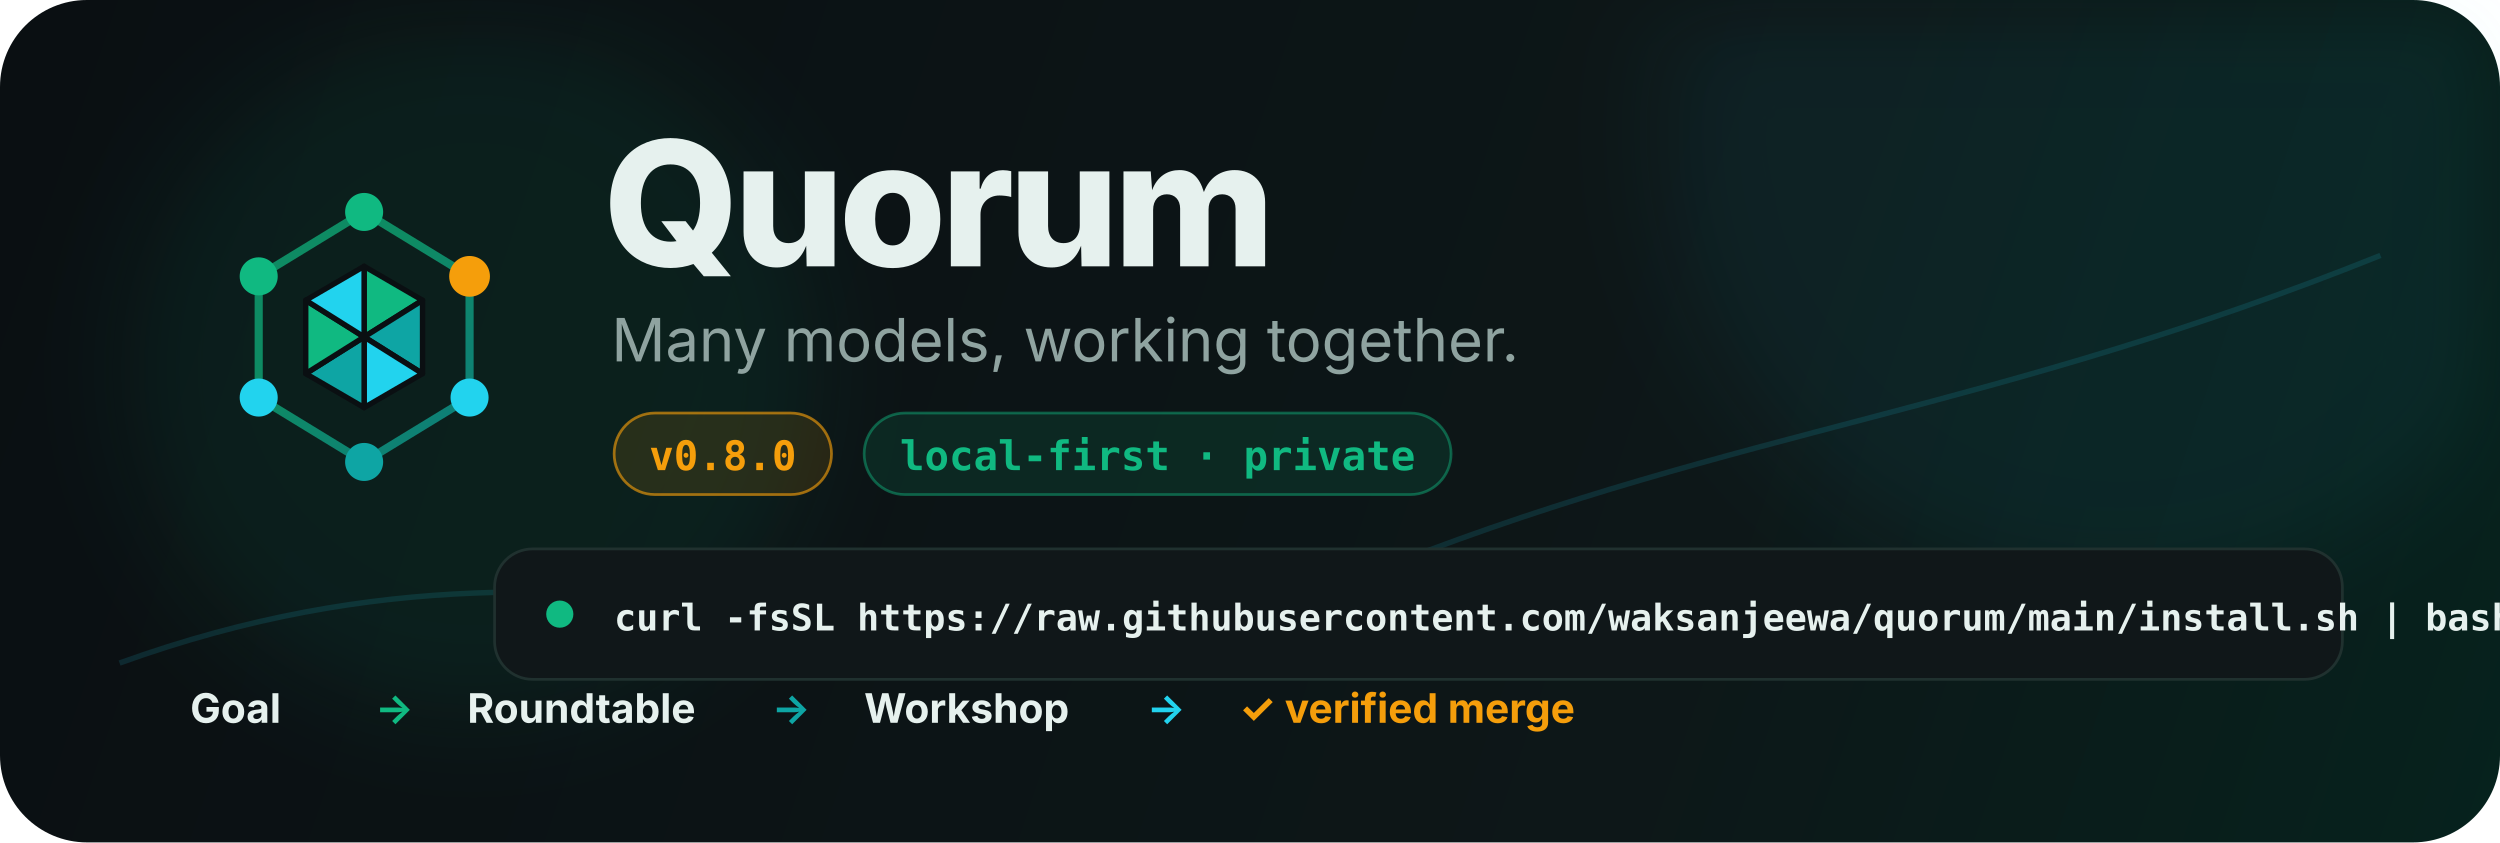
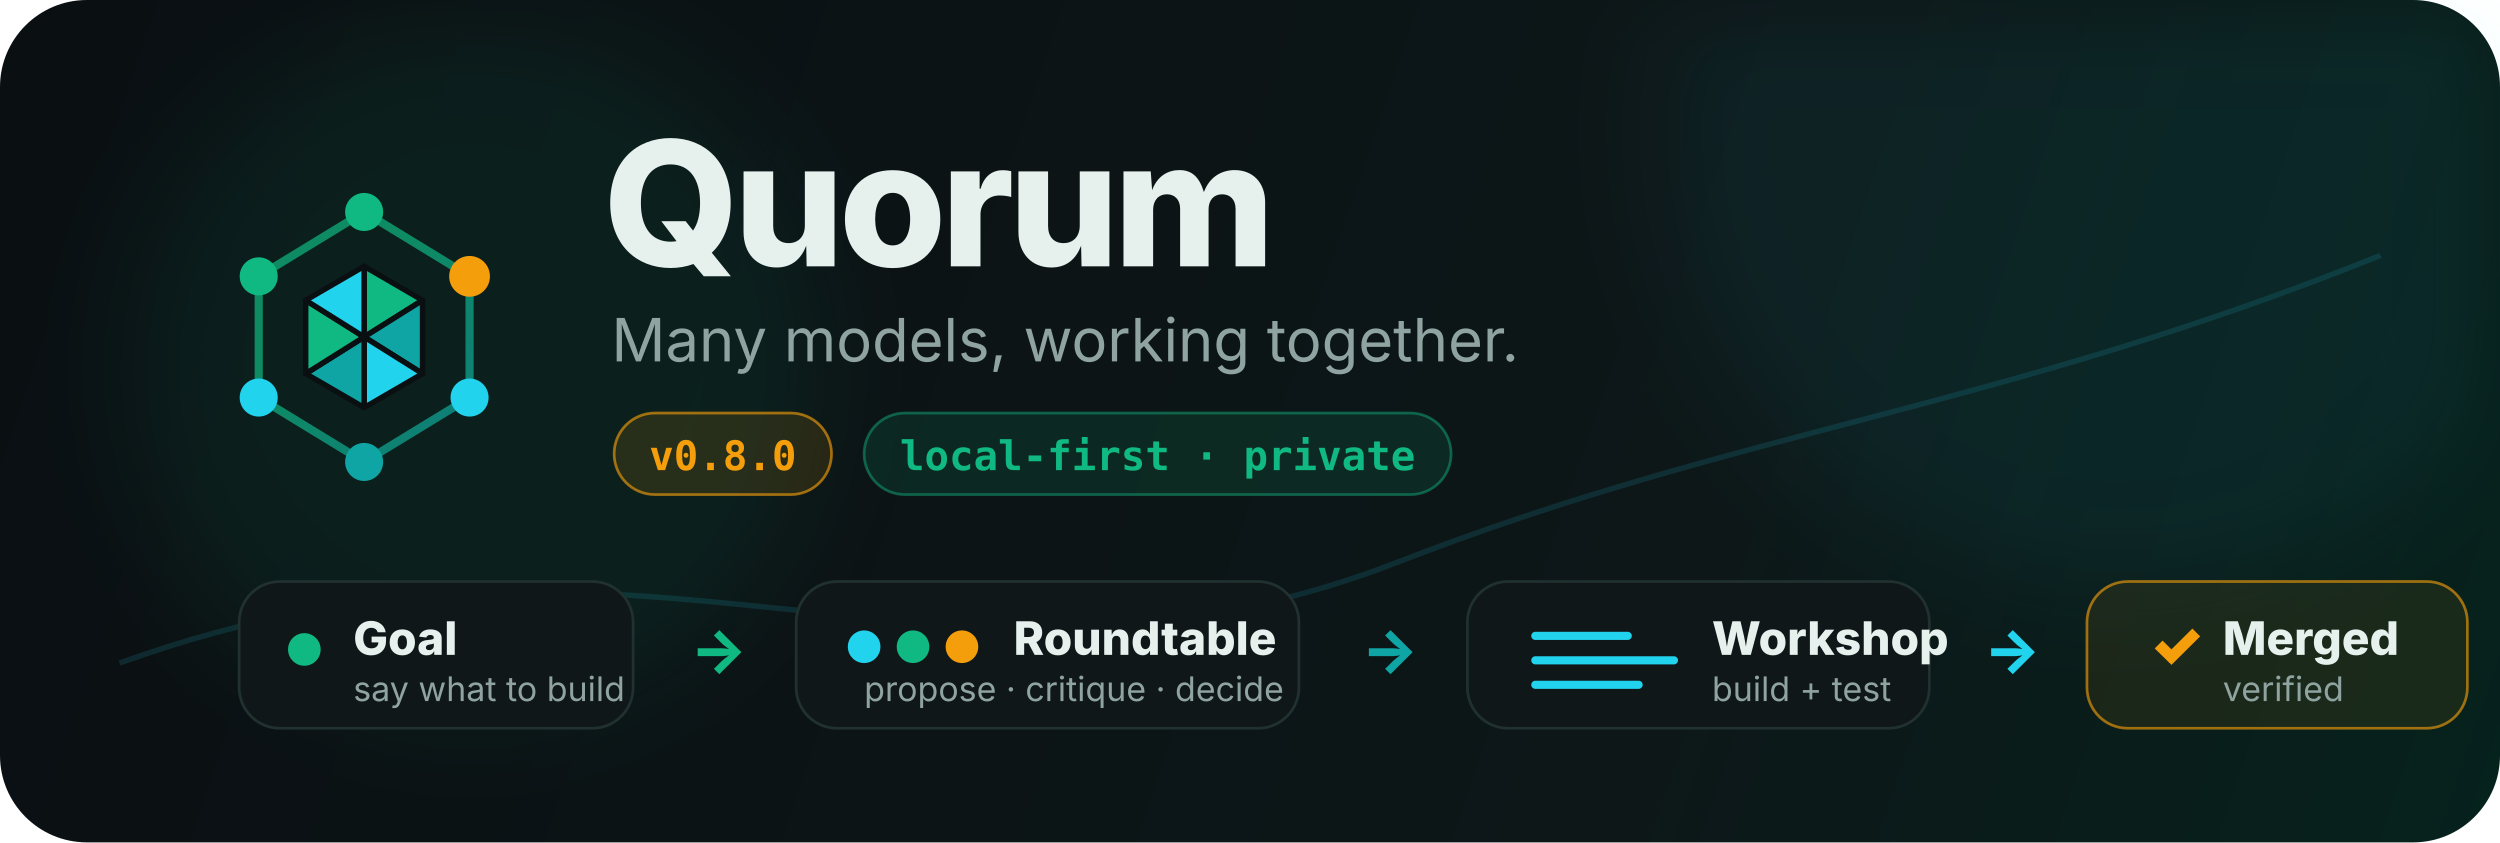
<svg xmlns="http://www.w3.org/2000/svg" viewBox="0 0 920 310" role="img" aria-labelledby="title desc">
  <defs>
    <linearGradient id="bg" x1="0" y1="0" x2="920" y2="310" gradientUnits="userSpaceOnUse">
      <stop offset="0" stop-color="#0A0F12" />
      <stop offset=".68" stop-color="#0D1718" />
      <stop offset="1" stop-color="#06221D" />
    </linearGradient>
    <linearGradient id="cool" x1="54" y1="54" x2="154" y2="154" gradientUnits="userSpaceOnUse">
      <stop offset="0" stop-color="#10B981" />
      <stop offset=".52" stop-color="#0EA5A4" />
      <stop offset="1" stop-color="#22D3EE" />
    </linearGradient>
    <filter id="soft" x="-30%" y="-30%" width="160%" height="160%">
      <feGaussianBlur stdDeviation="18" />
    </filter>
  </defs>
  <rect width="920" height="310" rx="32" fill="url(#bg)" />
  <circle cx="174" cy="136" r="128" fill="#10B981" opacity=".08" filter="url(#soft)" />
  <circle cx="780" cy="48" r="170" fill="#22D3EE" opacity=".055" filter="url(#soft)" />
  <path d="M44 244 C235 175 346 272 514 207 C640 158 734 151 876 94" fill="none" stroke="#22D3EE" stroke-opacity=".13" stroke-width="2" />
  <g transform="translate(70 60)">
    <path d="M64 18 102.8 41.7 102.8 86.3 64 110 25.2 86.3 25.2 41.7Z" fill="none" stroke="url(#cool)" stroke-width="3" stroke-linejoin="round" opacity=".7" />
    <g stroke="#0A0F12" stroke-width="2" stroke-linejoin="round">
      <path d="M64 64 64 38 85.5 50.5Z" fill="#10B981" />
      <path d="M64 64 85.5 50.5 85.5 77.5Z" fill="#0EA5A4" />
      <path d="M64 64 85.5 77.5 64 90Z" fill="#22D3EE" />
      <path d="M64 64 64 90 42.5 77.5Z" fill="#0EA5A4" />
      <path d="M64 64 42.5 77.5 42.5 50.5Z" fill="#10B981" />
      <path d="M64 64 42.5 50.5 64 38Z" fill="#22D3EE" />
    </g>
    <circle cx="64" cy="18" r="7" fill="#10B981" />
    <circle cx="102.8" cy="41.7" r="7.5" fill="#F59E0B" />
    <circle cx="102.8" cy="86.3" r="7" fill="#22D3EE" />
    <circle cx="64" cy="110" r="7" fill="#0EA5A4" />
    <circle cx="25.2" cy="86.3" r="7" fill="#22D3EE" />
    <circle cx="25.2" cy="41.7" r="7" fill="#10B981" />
  </g>
  <g font-family="Inter, Geist, Avenir Next, Helvetica Neue, Arial, sans-serif">
    <text x="222" y="98" fill="#E6F1EE" font-size="64" font-weight="760" letter-spacing="-2">Quorum</text>
    <text x="225" y="133" fill="#8FA3A0" font-size="22">Many models, working together.</text>
    <rect x="226" y="152" width="80" height="30" rx="15" fill="#F59E0B" fill-opacity=".12" stroke="#F59E0B" stroke-opacity=".62" />
    <text x="266" y="173" text-anchor="middle" fill="#F59E0B" font-family="ui-monospace, SFMono-Regular, Menlo, monospace" font-size="15" font-weight="800">v0.8.0</text>
    <rect x="318" y="152" width="216" height="30" rx="15" fill="#10B981" fill-opacity=".12" stroke="#10B981" stroke-opacity=".45" />
    <text x="426" y="173" text-anchor="middle" fill="#10B981" font-family="ui-monospace, SFMono-Regular, Menlo, monospace" font-size="15" font-weight="800">local-first · private</text>
  </g>
-   <g transform="translate(182 202)">
-     <rect width="680" height="48" rx="14" fill="#101719" stroke="#20312F" />
-     <circle cx="24" cy="24" r="5" fill="#10B981" />
-     <text x="44" y="30" fill="#E6F1EE" font-family="ui-monospace, SFMono-Regular, Menlo, monospace" font-size="13.5" font-weight="700">curl -fsSL https://raw.githubusercontent.com/waksanjeewa/quorum/main/install.sh | bash</text>
-   </g>
-   <g transform="translate(70 266)" font-family="Inter, Geist, Avenir Next, Helvetica Neue, Arial, sans-serif" font-size="15" font-weight="750">
-     <text x="0" y="0" fill="#E6F1EE">Goal</text>
-     <text x="68" y="0" fill="#10B981">→</text>
-     <text x="102" y="0" fill="#E6F1EE">Roundtable</text>
-     <text x="214" y="0" fill="#0EA5A4">→</text>
-     <text x="248" y="0" fill="#E6F1EE">Workshop</text>
-     <text x="352" y="0" fill="#22D3EE">→</text>
-     <text x="386" y="0" fill="#F59E0B">✓ verified merge</text>
+   <g transform="translate(88 214)" font-family="Inter, Geist, Avenir Next, Helvetica Neue, Arial, sans-serif">
+     <g>
+       <rect width="145" height="54" rx="15" fill="#101719" stroke="#20312F" />
+       <circle cx="24" cy="25" r="6" fill="#10B981" />
+       <text x="42" y="27" fill="#E6F1EE" font-size="17" font-weight="780">Goal</text>
+       <text x="42" y="44" fill="#8FA3A0" font-size="12.5">say what to build</text>
+     </g>
+     <text x="166" y="33" fill="#10B981" font-size="22" font-weight="760">→</text>
+     <g transform="translate(205)">
+       <rect width="185" height="54" rx="15" fill="#101719" stroke="#20312F" />
+       <circle cx="25" cy="24" r="6" fill="#22D3EE" />
+       <circle cx="43" cy="24" r="6" fill="#10B981" />
+       <circle cx="61" cy="24" r="6" fill="#F59E0B" />
+       <text x="80" y="27" fill="#E6F1EE" font-size="17" font-weight="780">Roundtable</text>
+       <text x="25" y="44" fill="#8FA3A0" font-size="12.5">propose · critique · decide</text>
+     </g>
+     <text x="413" y="33" fill="#0EA5A4" font-size="22" font-weight="760">→</text>
+     <g transform="translate(452)">
+       <rect width="170" height="54" rx="15" fill="#101719" stroke="#20312F" />
+       <path d="M25 20H59M25 29H76M25 38H63" fill="none" stroke="#22D3EE" stroke-width="3" stroke-linecap="round" />
+       <text x="90" y="27" fill="#E6F1EE" font-size="17" font-weight="780">Workshop</text>
+       <text x="90" y="44" fill="#8FA3A0" font-size="12.5">build + test</text>
+     </g>
+     <text x="642" y="33" fill="#22D3EE" font-size="22" font-weight="760">→</text>
+     <g transform="translate(680)">
+       <rect width="140" height="54" rx="15" fill="#F59E0B" fill-opacity=".08" stroke="#F59E0B" stroke-opacity=".62" />
+       <text x="23" y="31" fill="#F59E0B" font-size="22" font-weight="850">✓</text>
+       <text x="50" y="27" fill="#E6F1EE" font-size="17" font-weight="780">Merged</text>
+       <text x="50" y="44" fill="#8FA3A0" font-size="12.5">verified</text>
+     </g>
  </g>
</svg>
